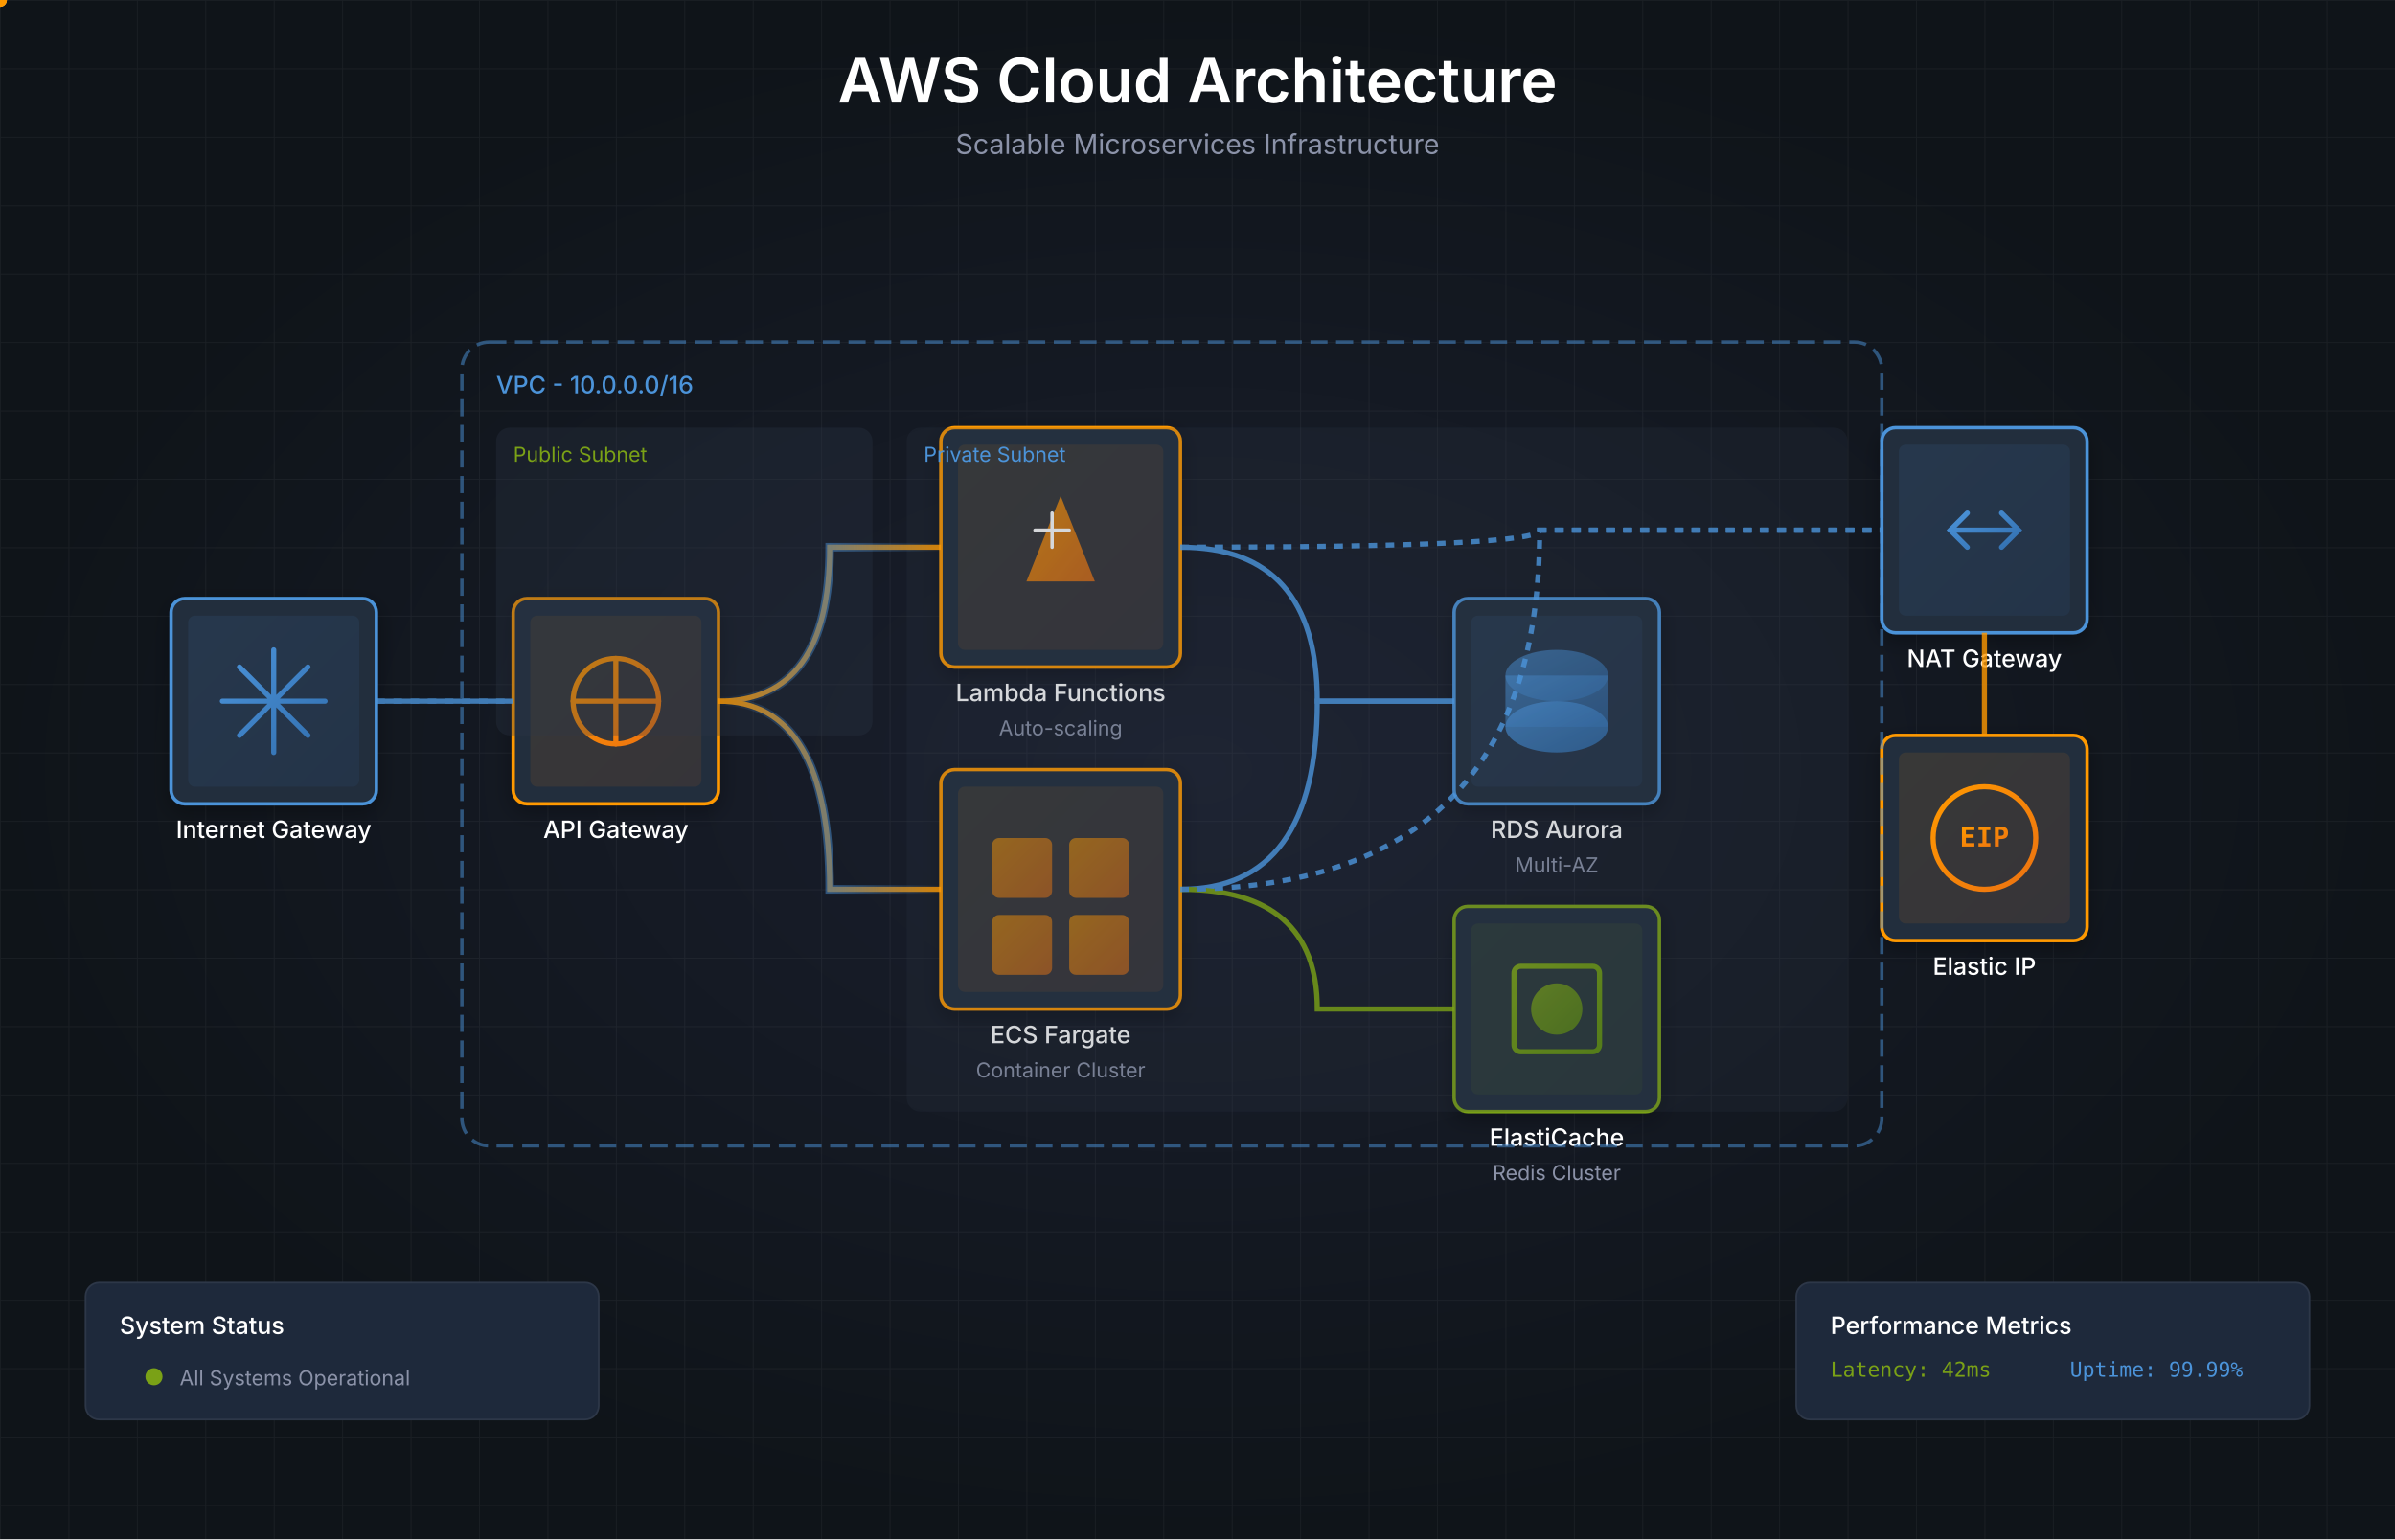
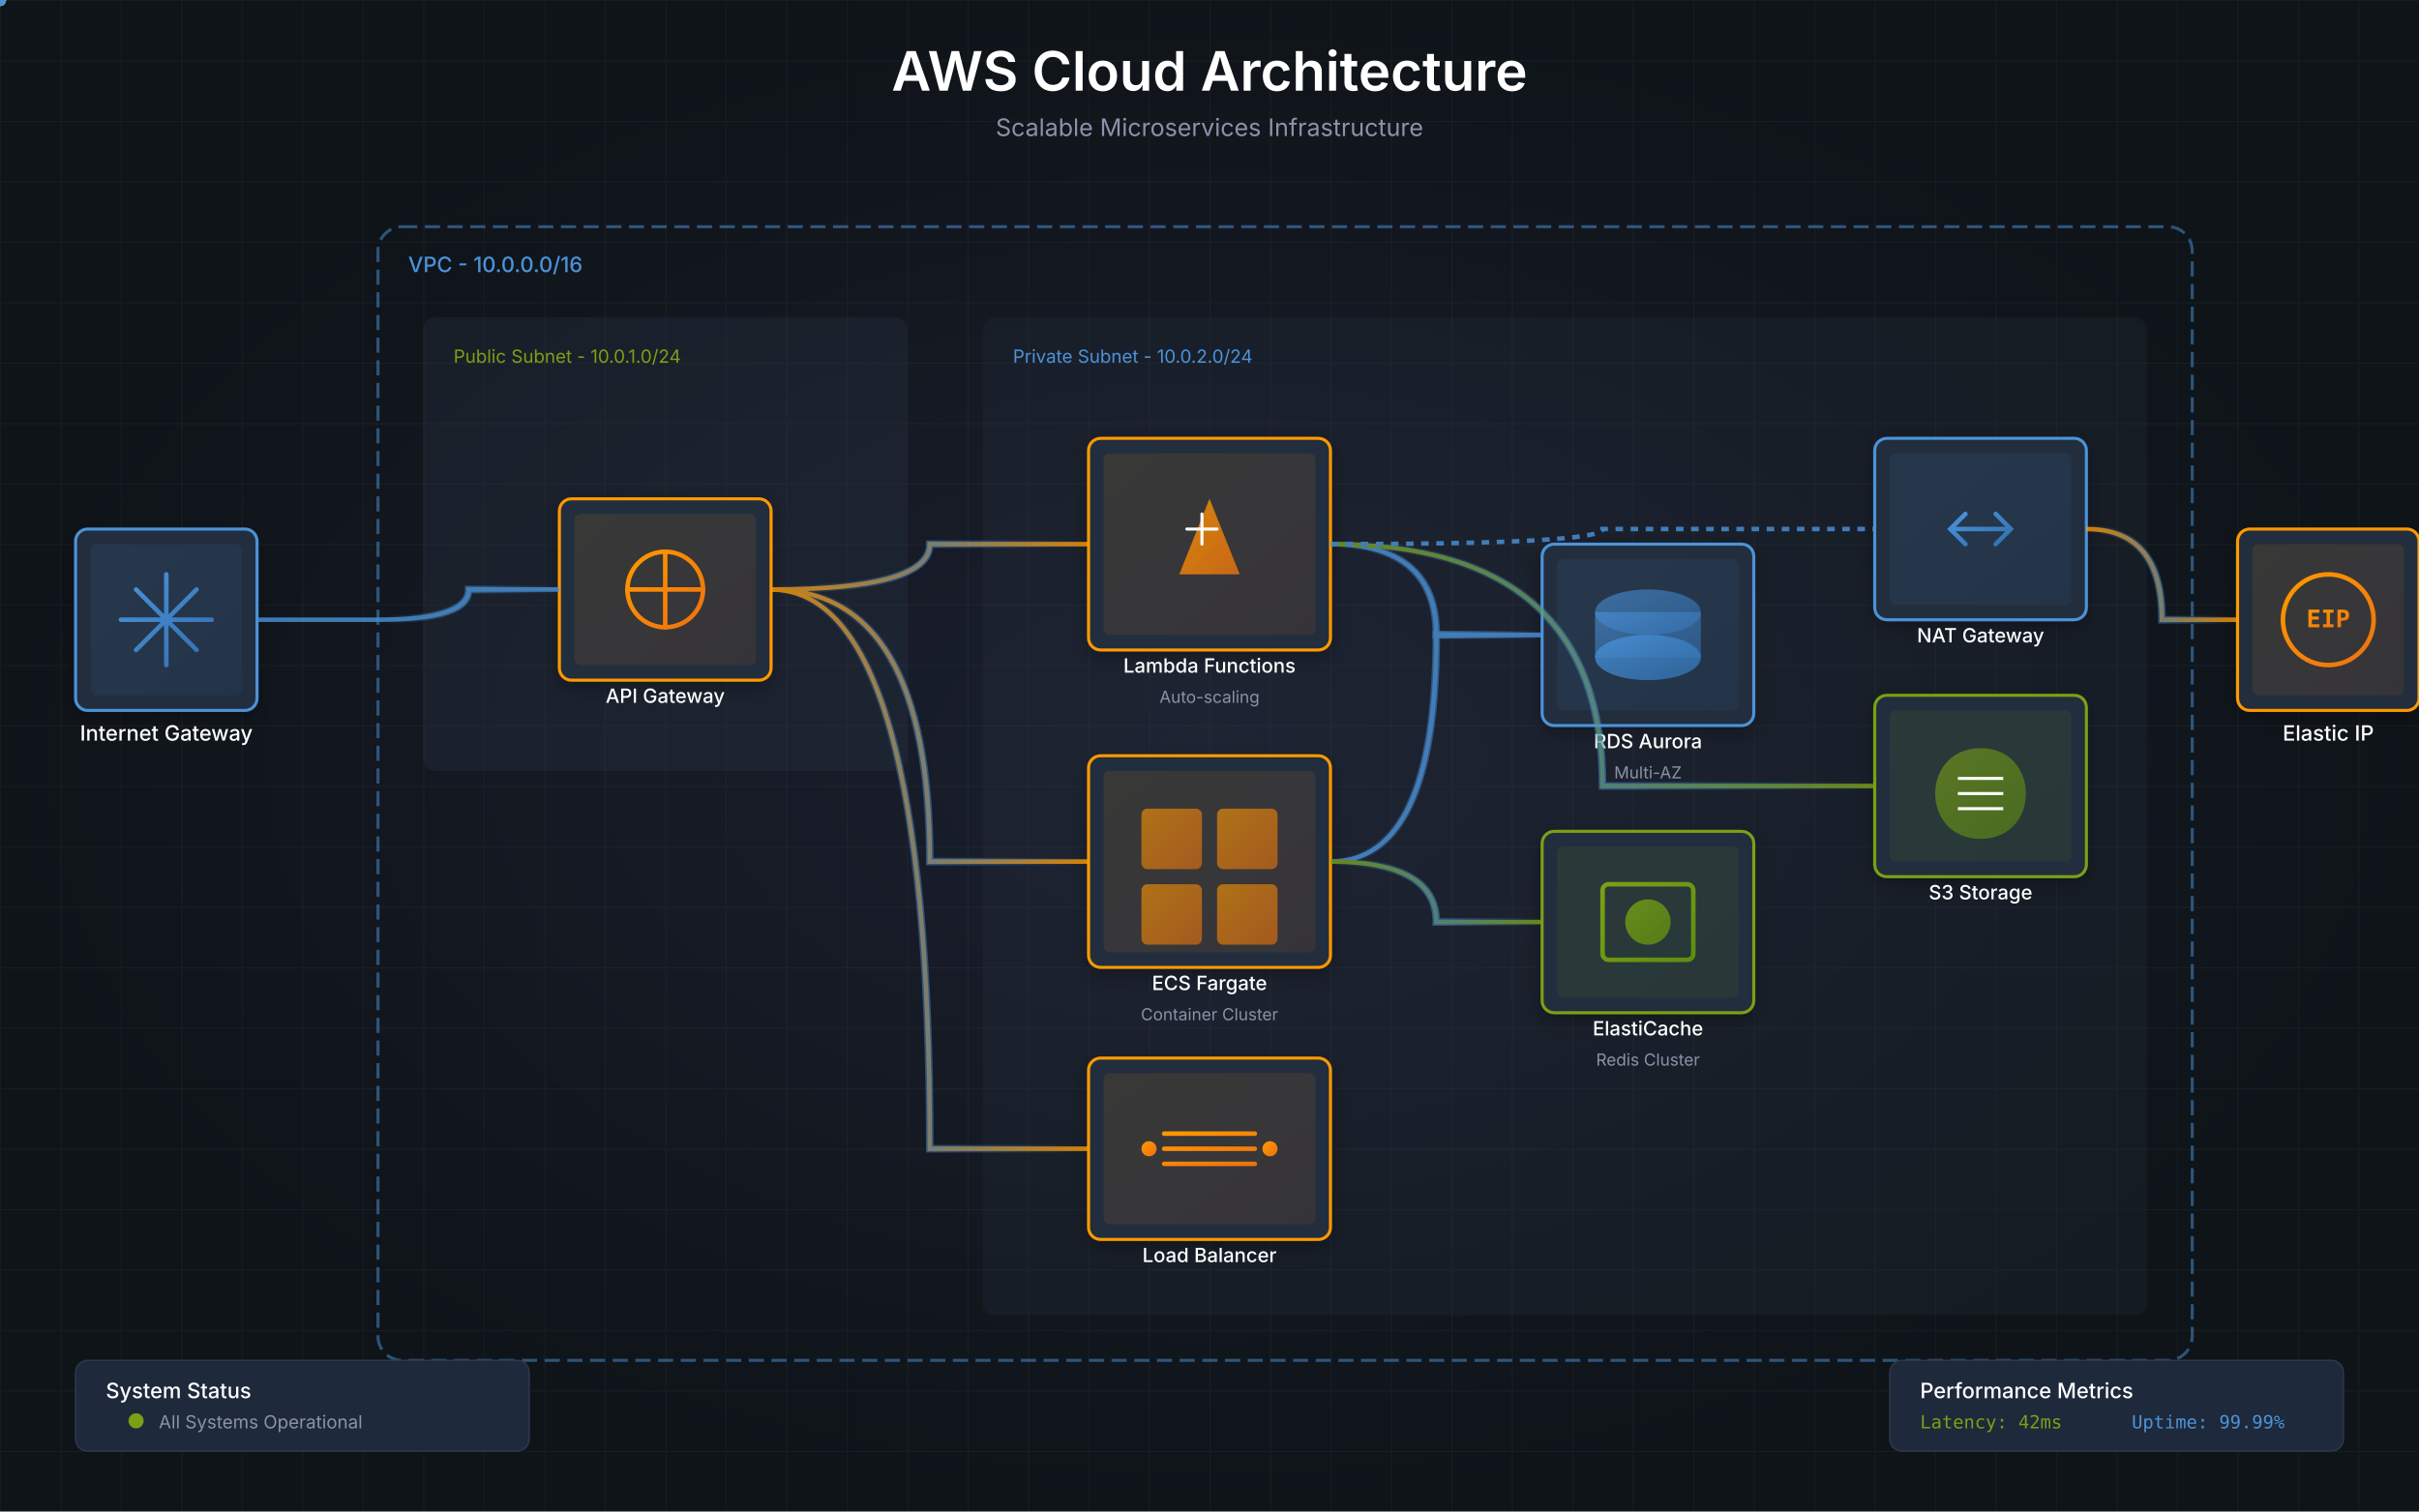
- <svg xmlns="http://www.w3.org/2000/svg" width="1400" height="900" viewBox="0 0 1400 900">
+ <svg xmlns="http://www.w3.org/2000/svg" width="1600" height="1000" viewBox="0 0 1600 1000">
  <defs>
    <linearGradient id="awsOrange" x1="0%" y1="0%" x2="100%" y2="100%">
      <stop offset="0%" style="stop-color:#FF9900;stop-opacity:1" />
      <stop offset="100%" style="stop-color:#EC7211;stop-opacity:1" />
    </linearGradient>
    <linearGradient id="awsBlue" x1="0%" y1="0%" x2="100%" y2="100%">
      <stop offset="0%" style="stop-color:#4B93D9;stop-opacity:1" />
      <stop offset="100%" style="stop-color:#326FAF;stop-opacity:1" />
    </linearGradient>
    <linearGradient id="awsGreen" x1="0%" y1="0%" x2="100%" y2="100%">
      <stop offset="0%" style="stop-color:#7AA116;stop-opacity:1" />
      <stop offset="100%" style="stop-color:#5E8E0F;stop-opacity:1" />
    </linearGradient>
    <radialGradient id="bgGradient" cx="50%" cy="50%">
      <stop offset="0%" style="stop-color:#1a1f2e;stop-opacity:1" />
      <stop offset="100%" style="stop-color:#0f1419;stop-opacity:1" />
    </radialGradient>
    <filter id="glow">
      <feGaussianBlur stdDeviation="3" result="coloredBlur" />
      <feMerge>
        <feMergeNode in="coloredBlur" />
        <feMergeNode in="SourceGraphic" />
      </feMerge>
    </filter>
    <filter id="shadow" x="-50%" y="-50%" width="200%" height="200%">
      <feDropShadow dx="0" dy="4" stdDeviation="6" flood-color="#000000" flood-opacity="0.3" />
    </filter>
    <linearGradient id="flow" x1="0%" y1="0%" x2="100%" y2="0%">
      <stop offset="0%" style="stop-color:#4B93D9;stop-opacity:0">
        <animate attributeName="offset" values="-0.5;1.5" dur="3s" repeatCount="indefinite" />
      </stop>
      <stop offset="50%" style="stop-color:#4B93D9;stop-opacity:1">
        <animate attributeName="offset" values="0;2" dur="3s" repeatCount="indefinite" />
      </stop>
      <stop offset="100%" style="stop-color:#4B93D9;stop-opacity:0">
        <animate attributeName="offset" values="0.5;2.5" dur="3s" repeatCount="indefinite" />
      </stop>
    </linearGradient>
  </defs>
-   <rect width="1400" height="900" fill="url(#bgGradient)" />
+   <rect width="1600" height="1000" fill="url(#bgGradient)" />
  <g opacity="0.05">
    <pattern id="grid" width="40" height="40" patternUnits="userSpaceOnUse">
      <path d="M 40 0 L 0 0 0 40" fill="none" stroke="white" stroke-width="1" />
    </pattern>
-     <rect width="1400" height="900" fill="url(#grid)" />
+     <rect width="1600" height="1000" fill="url(#grid)" />
  </g>
-   <text x="700" y="60" text-anchor="middle" font-family="'SF Pro Display', -apple-system, sans-serif" font-size="36" font-weight="600" fill="white">AWS Cloud Architecture</text>
-   <text x="700" y="90" text-anchor="middle" font-family="'SF Pro Display', -apple-system, sans-serif" font-size="16" font-weight="400" fill="#8b92a8">Scalable Microservices Infrastructure</text>
-   <g transform="translate(100, 350)">
+   <text x="800" y="60" text-anchor="middle" font-family="'SF Pro Display', -apple-system, sans-serif" font-size="36" font-weight="600" fill="white">AWS Cloud Architecture</text>
+   <text x="800" y="90" text-anchor="middle" font-family="'SF Pro Display', -apple-system, sans-serif" font-size="16" font-weight="400" fill="#8b92a8">Scalable Microservices Infrastructure</text>
+   <rect x="250" y="150" width="1200" height="750" rx="16" fill="none" stroke="#4B93D9" stroke-width="2" stroke-dasharray="10 5" opacity="0.5" />
+   <text x="270" y="180" font-family="'SF Pro Display', -apple-system, sans-serif" font-size="14" font-weight="500" fill="#4B93D9">VPC - 10.0.0.0/16</text>
+   <rect x="280" y="210" width="320" height="300" rx="8" fill="#2d3748" opacity="0.3" />
+   <text x="300" y="240" font-family="'SF Pro Display', -apple-system, sans-serif" font-size="12" font-weight="400" fill="#7AA116">Public Subnet - 10.0.1.0/24</text>
+   <rect x="650" y="210" width="770" height="660" rx="8" fill="#2d3748" opacity="0.2" />
+   <text x="670" y="240" font-family="'SF Pro Display', -apple-system, sans-serif" font-size="12" font-weight="400" fill="#4B93D9">Private Subnet - 10.0.2.0/24</text>
+   <g transform="translate(50, 350)">
    <rect x="0" y="0" width="120" height="120" rx="8" fill="#232f3e" stroke="#4B93D9" stroke-width="2" filter="url(#shadow)" />
    <rect x="10" y="10" width="100" height="100" rx="4" fill="url(#awsBlue)" opacity="0.1" />
    <path d="M60,30 L60,90 M30,60 L90,60 M40,40 L80,80 M80,40 L40,80" stroke="url(#awsBlue)" stroke-width="3" stroke-linecap="round" fill="none" />
    <text x="60" y="140" text-anchor="middle" font-family="'SF Pro Display', -apple-system, sans-serif" font-size="14" font-weight="500" fill="white">Internet Gateway</text>
  </g>
-   <g transform="translate(300, 350)">
-     <rect x="0" y="0" width="120" height="120" rx="8" fill="#232f3e" stroke="#FF9900" stroke-width="2" filter="url(#shadow)" />
-     <rect x="10" y="10" width="100" height="100" rx="4" fill="url(#awsOrange)" opacity="0.1" />
-     <circle cx="60" cy="60" r="25" fill="none" stroke="url(#awsOrange)" stroke-width="3" />
-     <path d="M60,35 L60,85 M35,60 L85,60" stroke="url(#awsOrange)" stroke-width="3" stroke-linecap="round" />
-     <text x="60" y="140" text-anchor="middle" font-family="'SF Pro Display', -apple-system, sans-serif" font-size="14" font-weight="500" fill="white">API Gateway</text>
+   <g transform="translate(370, 330)">
+     <rect x="0" y="0" width="140" height="120" rx="8" fill="#232f3e" stroke="#FF9900" stroke-width="2" filter="url(#shadow)" />
+     <rect x="10" y="10" width="120" height="100" rx="4" fill="url(#awsOrange)" opacity="0.1" />
+     <circle cx="70" cy="60" r="25" fill="none" stroke="url(#awsOrange)" stroke-width="3" />
+     <path d="M70,35 L70,85 M45,60 L95,60" stroke="url(#awsOrange)" stroke-width="3" stroke-linecap="round" />
+     <text x="70" y="135" text-anchor="middle" font-family="'SF Pro Display', -apple-system, sans-serif" font-size="13" font-weight="500" fill="white">API Gateway</text>
  </g>
-   <g transform="translate(550, 250)">
-     <rect x="0" y="0" width="140" height="140" rx="8" fill="#232f3e" stroke="#FF9900" stroke-width="2" filter="url(#shadow)" />
-     <rect x="10" y="10" width="120" height="120" rx="4" fill="url(#awsOrange)" opacity="0.1" />
-     <path d="M70,40 L50,90 L90,90 Z" fill="url(#awsOrange)" opacity="0.8" />
-     <path d="M55,60 L75,60 M65,50 L65,70" stroke="white" stroke-width="2" stroke-linecap="round" />
-     <text x="70" y="160" text-anchor="middle" font-family="'SF Pro Display', -apple-system, sans-serif" font-size="14" font-weight="500" fill="white">Lambda Functions</text>
-     <text x="70" y="180" text-anchor="middle" font-family="'SF Pro Display', -apple-system, sans-serif" font-size="12" font-weight="400" fill="#8b92a8">Auto-scaling</text>
+   <g transform="translate(720, 290)">
+     <rect x="0" y="0" width="160" height="140" rx="8" fill="#232f3e" stroke="#FF9900" stroke-width="2" filter="url(#shadow)" />
+     <rect x="10" y="10" width="140" height="120" rx="4" fill="url(#awsOrange)" opacity="0.1" />
+     <path d="M80,40 L60,90 L100,90 Z" fill="url(#awsOrange)" opacity="0.8" />
+     <path d="M65,60 L85,60 M75,50 L75,70" stroke="white" stroke-width="2" stroke-linecap="round" />
+     <text x="80" y="155" text-anchor="middle" font-family="'SF Pro Display', -apple-system, sans-serif" font-size="13" font-weight="500" fill="white">Lambda Functions</text>
+     <text x="80" y="175" text-anchor="middle" font-family="'SF Pro Display', -apple-system, sans-serif" font-size="11" font-weight="400" fill="#8b92a8">Auto-scaling</text>
  </g>
-   <g transform="translate(550, 450)">
-     <rect x="0" y="0" width="140" height="140" rx="8" fill="#232f3e" stroke="#FF9900" stroke-width="2" filter="url(#shadow)" />
-     <rect x="10" y="10" width="120" height="120" rx="4" fill="url(#awsOrange)" opacity="0.1" />
-     <rect x="30" y="40" width="35" height="35" rx="4" fill="url(#awsOrange)" opacity="0.6" />
-     <rect x="75" y="40" width="35" height="35" rx="4" fill="url(#awsOrange)" opacity="0.6" />
-     <rect x="30" y="85" width="35" height="35" rx="4" fill="url(#awsOrange)" opacity="0.6" />
-     <rect x="75" y="85" width="35" height="35" rx="4" fill="url(#awsOrange)" opacity="0.6" />
-     <text x="70" y="160" text-anchor="middle" font-family="'SF Pro Display', -apple-system, sans-serif" font-size="14" font-weight="500" fill="white">ECS Fargate</text>
-     <text x="70" y="180" text-anchor="middle" font-family="'SF Pro Display', -apple-system, sans-serif" font-size="12" font-weight="400" fill="#8b92a8">Container Cluster</text>
+   <g transform="translate(720, 500)">
+     <rect x="0" y="0" width="160" height="140" rx="8" fill="#232f3e" stroke="#FF9900" stroke-width="2" filter="url(#shadow)" />
+     <rect x="10" y="10" width="140" height="120" rx="4" fill="url(#awsOrange)" opacity="0.1" />
+     <rect x="35" y="35" width="40" height="40" rx="4" fill="url(#awsOrange)" opacity="0.6" />
+     <rect x="85" y="35" width="40" height="40" rx="4" fill="url(#awsOrange)" opacity="0.6" />
+     <rect x="35" y="85" width="40" height="40" rx="4" fill="url(#awsOrange)" opacity="0.6" />
+     <rect x="85" y="85" width="40" height="40" rx="4" fill="url(#awsOrange)" opacity="0.6" />
+     <text x="80" y="155" text-anchor="middle" font-family="'SF Pro Display', -apple-system, sans-serif" font-size="13" font-weight="500" fill="white">ECS Fargate</text>
+     <text x="80" y="175" text-anchor="middle" font-family="'SF Pro Display', -apple-system, sans-serif" font-size="11" font-weight="400" fill="#8b92a8">Container Cluster</text>
  </g>
-   <g transform="translate(850, 350)">
-     <rect x="0" y="0" width="120" height="120" rx="8" fill="#232f3e" stroke="#4B93D9" stroke-width="2" filter="url(#shadow)" />
-     <rect x="10" y="10" width="100" height="100" rx="4" fill="url(#awsBlue)" opacity="0.1" />
-     <ellipse cx="60" cy="45" rx="30" ry="15" fill="url(#awsBlue)" opacity="0.6" />
-     <rect x="30" y="45" width="60" height="30" fill="url(#awsBlue)" opacity="0.6" />
-     <ellipse cx="60" cy="75" rx="30" ry="15" fill="url(#awsBlue)" opacity="0.8" />
-     <text x="60" y="140" text-anchor="middle" font-family="'SF Pro Display', -apple-system, sans-serif" font-size="14" font-weight="500" fill="white">RDS Aurora</text>
-     <text x="60" y="160" text-anchor="middle" font-family="'SF Pro Display', -apple-system, sans-serif" font-size="12" font-weight="400" fill="#8b92a8">Multi-AZ</text>
+   <g transform="translate(720, 700)">
+     <rect x="0" y="0" width="160" height="120" rx="8" fill="#232f3e" stroke="#FF9900" stroke-width="2" filter="url(#shadow)" />
+     <rect x="10" y="10" width="140" height="100" rx="4" fill="url(#awsOrange)" opacity="0.1" />
+     <path d="M50,50 L110,50 M50,60 L110,60 M50,70 L110,70" stroke="url(#awsOrange)" stroke-width="3" stroke-linecap="round" />
+     <circle cx="40" cy="60" r="5" fill="url(#awsOrange)" />
+     <circle cx="120" cy="60" r="5" fill="url(#awsOrange)" />
+     <text x="80" y="135" text-anchor="middle" font-family="'SF Pro Display', -apple-system, sans-serif" font-size="13" font-weight="500" fill="white">Load Balancer</text>
  </g>
-   <g transform="translate(850, 530)">
-     <rect x="0" y="0" width="120" height="120" rx="8" fill="#232f3e" stroke="#7AA116" stroke-width="2" filter="url(#shadow)" />
-     <rect x="10" y="10" width="100" height="100" rx="4" fill="url(#awsGreen)" opacity="0.1" />
-     <rect x="35" y="35" width="50" height="50" rx="4" fill="none" stroke="url(#awsGreen)" stroke-width="3" />
-     <circle cx="60" cy="60" r="15" fill="url(#awsGreen)" opacity="0.8" />
-     <text x="60" y="140" text-anchor="middle" font-family="'SF Pro Display', -apple-system, sans-serif" font-size="14" font-weight="500" fill="white">ElastiCache</text>
-     <text x="60" y="160" text-anchor="middle" font-family="'SF Pro Display', -apple-system, sans-serif" font-size="12" font-weight="400" fill="#8b92a8">Redis Cluster</text>
+   <g transform="translate(1020, 360)">
+     <rect x="0" y="0" width="140" height="120" rx="8" fill="#232f3e" stroke="#4B93D9" stroke-width="2" filter="url(#shadow)" />
+     <rect x="10" y="10" width="120" height="100" rx="4" fill="url(#awsBlue)" opacity="0.1" />
+     <ellipse cx="70" cy="45" rx="35" ry="15" fill="url(#awsBlue)" opacity="0.6" />
+     <rect x="35" y="45" width="70" height="30" fill="url(#awsBlue)" opacity="0.6" />
+     <ellipse cx="70" cy="75" rx="35" ry="15" fill="url(#awsBlue)" opacity="0.8" />
+     <text x="70" y="135" text-anchor="middle" font-family="'SF Pro Display', -apple-system, sans-serif" font-size="13" font-weight="500" fill="white">RDS Aurora</text>
+     <text x="70" y="155" text-anchor="middle" font-family="'SF Pro Display', -apple-system, sans-serif" font-size="11" font-weight="400" fill="#8b92a8">Multi-AZ</text>
  </g>
-   <g transform="translate(1100, 250)">
-     <rect x="0" y="0" width="120" height="120" rx="8" fill="#232f3e" stroke="#4B93D9" stroke-width="2" filter="url(#shadow)" />
-     <rect x="10" y="10" width="100" height="100" rx="4" fill="url(#awsBlue)" opacity="0.1" />
-     <path d="M40,60 L80,60 M50,50 L40,60 L50,70 M70,50 L80,60 L70,70" stroke="url(#awsBlue)" stroke-width="3" stroke-linecap="round" fill="none" />
-     <text x="60" y="140" text-anchor="middle" font-family="'SF Pro Display', -apple-system, sans-serif" font-size="14" font-weight="500" fill="white">NAT Gateway</text>
+   <g transform="translate(1020, 550)">
+     <rect x="0" y="0" width="140" height="120" rx="8" fill="#232f3e" stroke="#7AA116" stroke-width="2" filter="url(#shadow)" />
+     <rect x="10" y="10" width="120" height="100" rx="4" fill="url(#awsGreen)" opacity="0.1" />
+     <rect x="40" y="35" width="60" height="50" rx="4" fill="none" stroke="url(#awsGreen)" stroke-width="3" />
+     <circle cx="70" cy="60" r="15" fill="url(#awsGreen)" opacity="0.8" />
+     <text x="70" y="135" text-anchor="middle" font-family="'SF Pro Display', -apple-system, sans-serif" font-size="13" font-weight="500" fill="white">ElastiCache</text>
+     <text x="70" y="155" text-anchor="middle" font-family="'SF Pro Display', -apple-system, sans-serif" font-size="11" font-weight="400" fill="#8b92a8">Redis Cluster</text>
  </g>
-   <g transform="translate(1100, 430)">
+   <g transform="translate(1240, 460)">
+     <rect x="0" y="0" width="140" height="120" rx="8" fill="#232f3e" stroke="#7AA116" stroke-width="2" filter="url(#shadow)" />
+     <rect x="10" y="10" width="120" height="100" rx="4" fill="url(#awsGreen)" opacity="0.1" />
+     <path d="M70,35 C50,35 40,50 40,65 C40,80 50,95 70,95 C90,95 100,80 100,65 C100,50 90,35 70,35 Z" fill="url(#awsGreen)" opacity="0.6" />
+     <path d="M55,55 L85,55 M55,65 L85,65 M55,75 L85,75" stroke="white" stroke-width="2" />
+     <text x="70" y="135" text-anchor="middle" font-family="'SF Pro Display', -apple-system, sans-serif" font-size="13" font-weight="500" fill="white">S3 Storage</text>
+   </g>
+   <g transform="translate(1240, 290)">
+     <rect x="0" y="0" width="140" height="120" rx="8" fill="#232f3e" stroke="#4B93D9" stroke-width="2" filter="url(#shadow)" />
+     <rect x="10" y="10" width="120" height="100" rx="4" fill="url(#awsBlue)" opacity="0.1" />
+     <path d="M50,60 L90,60 M60,50 L50,60 L60,70 M80,50 L90,60 L80,70" stroke="url(#awsBlue)" stroke-width="3" stroke-linecap="round" fill="none" />
+     <text x="70" y="135" text-anchor="middle" font-family="'SF Pro Display', -apple-system, sans-serif" font-size="13" font-weight="500" fill="white">NAT Gateway</text>
+   </g>
+   <g transform="translate(1480, 350)">
    <rect x="0" y="0" width="120" height="120" rx="8" fill="#232f3e" stroke="#FF9900" stroke-width="2" filter="url(#shadow)" />
    <rect x="10" y="10" width="100" height="100" rx="4" fill="url(#awsOrange)" opacity="0.1" />
    <circle cx="60" cy="60" r="30" fill="none" stroke="url(#awsOrange)" stroke-width="3" />
    <text x="60" y="65" text-anchor="middle" font-family="monospace" font-size="16" font-weight="bold" fill="url(#awsOrange)">EIP</text>
    <text x="60" y="140" text-anchor="middle" font-family="'SF Pro Display', -apple-system, sans-serif" font-size="14" font-weight="500" fill="white">Elastic IP</text>
  </g>
-   <rect x="270" y="200" width="830" height="470" rx="16" fill="none" stroke="#4B93D9" stroke-width="2" stroke-dasharray="10 5" opacity="0.5" />
-   <text x="290" y="230" font-family="'SF Pro Display', -apple-system, sans-serif" font-size="14" font-weight="500" fill="#4B93D9">VPC - 10.0.0.0/16</text>
-   <rect x="290" y="250" width="220" height="180" rx="8" fill="#2d3748" opacity="0.3" />
-   <text x="300" y="270" font-family="'SF Pro Display', -apple-system, sans-serif" font-size="12" font-weight="400" fill="#7AA116">Public Subnet</text>
-   <rect x="530" y="250" width="550" height="400" rx="8" fill="#2d3748" opacity="0.2" />
-   <text x="540" y="270" font-family="'SF Pro Display', -apple-system, sans-serif" font-size="12" font-weight="400" fill="#4B93D9">Private Subnet</text>
  <g stroke-width="3" fill="none" opacity="0.8">
-     <path d="M220,410 L300,410" stroke="#4B93D9" stroke-dasharray="5 5">
-       <animate attributeName="stroke-dashoffset" values="0;10" dur="1s" repeatCount="indefinite" />
-     </path>
-     <path d="M220,410 L300,410" stroke="#4B93D9" />
-     <path d="M220,410 L300,410" stroke="url(#flow)" stroke-width="5" opacity="0.6" />
-     <path d="M420,410 Q485,410 485,320 L550,320" stroke="#FF9900" />
-     <path d="M420,410 Q485,410 485,320 L550,320" stroke="url(#flow)" stroke-width="5" opacity="0.6" />
-     <path d="M420,410 Q485,410 485,520 L550,520" stroke="#FF9900" />
-     <path d="M420,410 Q485,410 485,520 L550,520" stroke="url(#flow)" stroke-width="5" opacity="0.6" />
-     <path d="M690,320 Q770,320 770,410 L850,410" stroke="#4B93D9" />
-     <path d="M690,520 Q770,520 770,410 L850,410" stroke="#4B93D9" />
-     <path d="M690,520 Q770,520 770,590 L850,590" stroke="#7AA116" />
-     <path d="M690,320 Q900,320 900,310 L1100,310" stroke="#4B93D9" stroke-dasharray="5 5" />
-     <path d="M690,520 Q900,520 900,310 L1100,310" stroke="#4B93D9" stroke-dasharray="5 5" />
-     <path d="M1160,370 L1160,430" stroke="#FF9900" />
+     <path d="M170,410 L250,410" stroke="#4B93D9" />
+     <path d="M170,410 L250,410" stroke="url(#flow)" stroke-width="5" opacity="0.6" />
+     <path d="M250,410 Q310,410 310,390 L370,390" stroke="#4B93D9" />
+     <path d="M250,410 Q310,410 310,390 L370,390" stroke="url(#flow)" stroke-width="5" opacity="0.6" />
+     <path d="M510,390 Q615,390 615,360 L720,360" stroke="#FF9900" />
+     <path d="M510,390 Q615,390 615,360 L720,360" stroke="url(#flow)" stroke-width="5" opacity="0.6" />
+     <path d="M510,390 Q615,390 615,570 L720,570" stroke="#FF9900" />
+     <path d="M510,390 Q615,390 615,570 L720,570" stroke="url(#flow)" stroke-width="5" opacity="0.6" />
+     <path d="M510,390 Q615,390 615,760 L720,760" stroke="#FF9900" />
+     <path d="M510,390 Q615,390 615,760 L720,760" stroke="url(#flow)" stroke-width="5" opacity="0.6" />
+     <path d="M880,360 Q950,360 950,420 L1020,420" stroke="#4B93D9" />
+     <path d="M880,360 Q950,360 950,420 L1020,420" stroke="url(#flow)" stroke-width="5" opacity="0.6" />
+     <path d="M880,570 Q950,570 950,420 L1020,420" stroke="#4B93D9" />
+     <path d="M880,570 Q950,570 950,420 L1020,420" stroke="url(#flow)" stroke-width="5" opacity="0.6" />
+     <path d="M880,570 Q950,570 950,610 L1020,610" stroke="#7AA116" />
+     <path d="M880,570 Q950,570 950,610 L1020,610" stroke="url(#flow)" stroke-width="5" opacity="0.6" />
+     <path d="M880,360 Q1060,360 1060,520 L1240,520" stroke="#7AA116" />
+     <path d="M880,360 Q1060,360 1060,520 L1240,520" stroke="url(#flow)" stroke-width="5" opacity="0.6" />
+     <path d="M880,360 Q1060,360 1060,350 L1240,350" stroke="#4B93D9" stroke-dasharray="5 5" />
+     <animate attributeName="stroke-dashoffset" values="0;10" dur="1s" repeatCount="indefinite" />
+     <path d="M1380,350 Q1430,350 1430,410 L1480,410" stroke="#FF9900" />
+     <path d="M1380,350 Q1430,350 1430,410 L1480,410" stroke="url(#flow)" stroke-width="5" opacity="0.6" />
  </g>
  <g>
    <circle r="4" fill="#4B93D9">
-       <animateMotion path="M220,410 L300,410" dur="2s" repeatCount="indefinite" />
+       <animateMotion path="M170,410 L250,410" dur="2s" repeatCount="indefinite" />
    </circle>
    <circle r="4" fill="#FF9900">
-       <animateMotion path="M420,410 Q485,410 485,320 L550,320" dur="2s" repeatCount="indefinite" />
+       <animateMotion path="M510,390 Q615,390 615,360 L720,360" dur="2.5s" repeatCount="indefinite" />
    </circle>
    <circle r="4" fill="#FF9900">
-       <animateMotion path="M420,410 Q485,410 485,520 L550,520" dur="2s" begin="0.5s" repeatCount="indefinite" />
+       <animateMotion path="M510,390 Q615,390 615,570 L720,570" dur="2.5s" begin="0.8s" repeatCount="indefinite" />
+     </circle>
+     <circle r="4" fill="#4B93D9">
+       <animateMotion path="M880,360 Q950,360 950,420 L1020,420" dur="2s" begin="1s" repeatCount="indefinite" />
    </circle>
  </g>
-   <g transform="translate(50, 750)">
-     <rect x="0" y="0" width="300" height="80" rx="8" fill="#1e293b" stroke="#2d3748" stroke-width="1" />
-     <text x="20" y="30" font-family="'SF Pro Display', -apple-system, sans-serif" font-size="14" font-weight="500" fill="white">System Status</text>
-     <circle cx="40" cy="55" r="5" fill="#7AA116">
+   <g transform="translate(50, 900)">
+     <rect x="0" y="0" width="300" height="60" rx="8" fill="#1e293b" stroke="#2d3748" stroke-width="1" />
+     <text x="20" y="25" font-family="'SF Pro Display', -apple-system, sans-serif" font-size="14" font-weight="500" fill="white">System Status</text>
+     <circle cx="40" cy="40" r="5" fill="#7AA116">
      <animate attributeName="opacity" values="1;0.3;1" dur="2s" repeatCount="indefinite" />
    </circle>
-     <text x="55" y="60" font-family="'SF Pro Display', -apple-system, sans-serif" font-size="12" font-weight="400" fill="#8b92a8">All Systems Operational</text>
+     <text x="55" y="45" font-family="'SF Pro Display', -apple-system, sans-serif" font-size="12" font-weight="400" fill="#8b92a8">All Systems Operational</text>
  </g>
-   <g transform="translate(1050, 750)">
-     <rect x="0" y="0" width="300" height="80" rx="8" fill="#1e293b" stroke="#2d3748" stroke-width="1" />
-     <text x="20" y="30" font-family="'SF Pro Display', -apple-system, sans-serif" font-size="14" font-weight="500" fill="white">Performance Metrics</text>
-     <text x="20" y="55" font-family="monospace" font-size="12" fill="#7AA116">Latency: 42ms</text>
-     <text x="160" y="55" font-family="monospace" font-size="12" fill="#4B93D9">Uptime: 99.99%</text>
+   <g transform="translate(1250, 900)">
+     <rect x="0" y="0" width="300" height="60" rx="8" fill="#1e293b" stroke="#2d3748" stroke-width="1" />
+     <text x="20" y="25" font-family="'SF Pro Display', -apple-system, sans-serif" font-size="14" font-weight="500" fill="white">Performance Metrics</text>
+     <text x="20" y="45" font-family="monospace" font-size="12" fill="#7AA116">Latency: 42ms</text>
+     <text x="160" y="45" font-family="monospace" font-size="12" fill="#4B93D9">Uptime: 99.99%</text>
  </g>
</svg>
